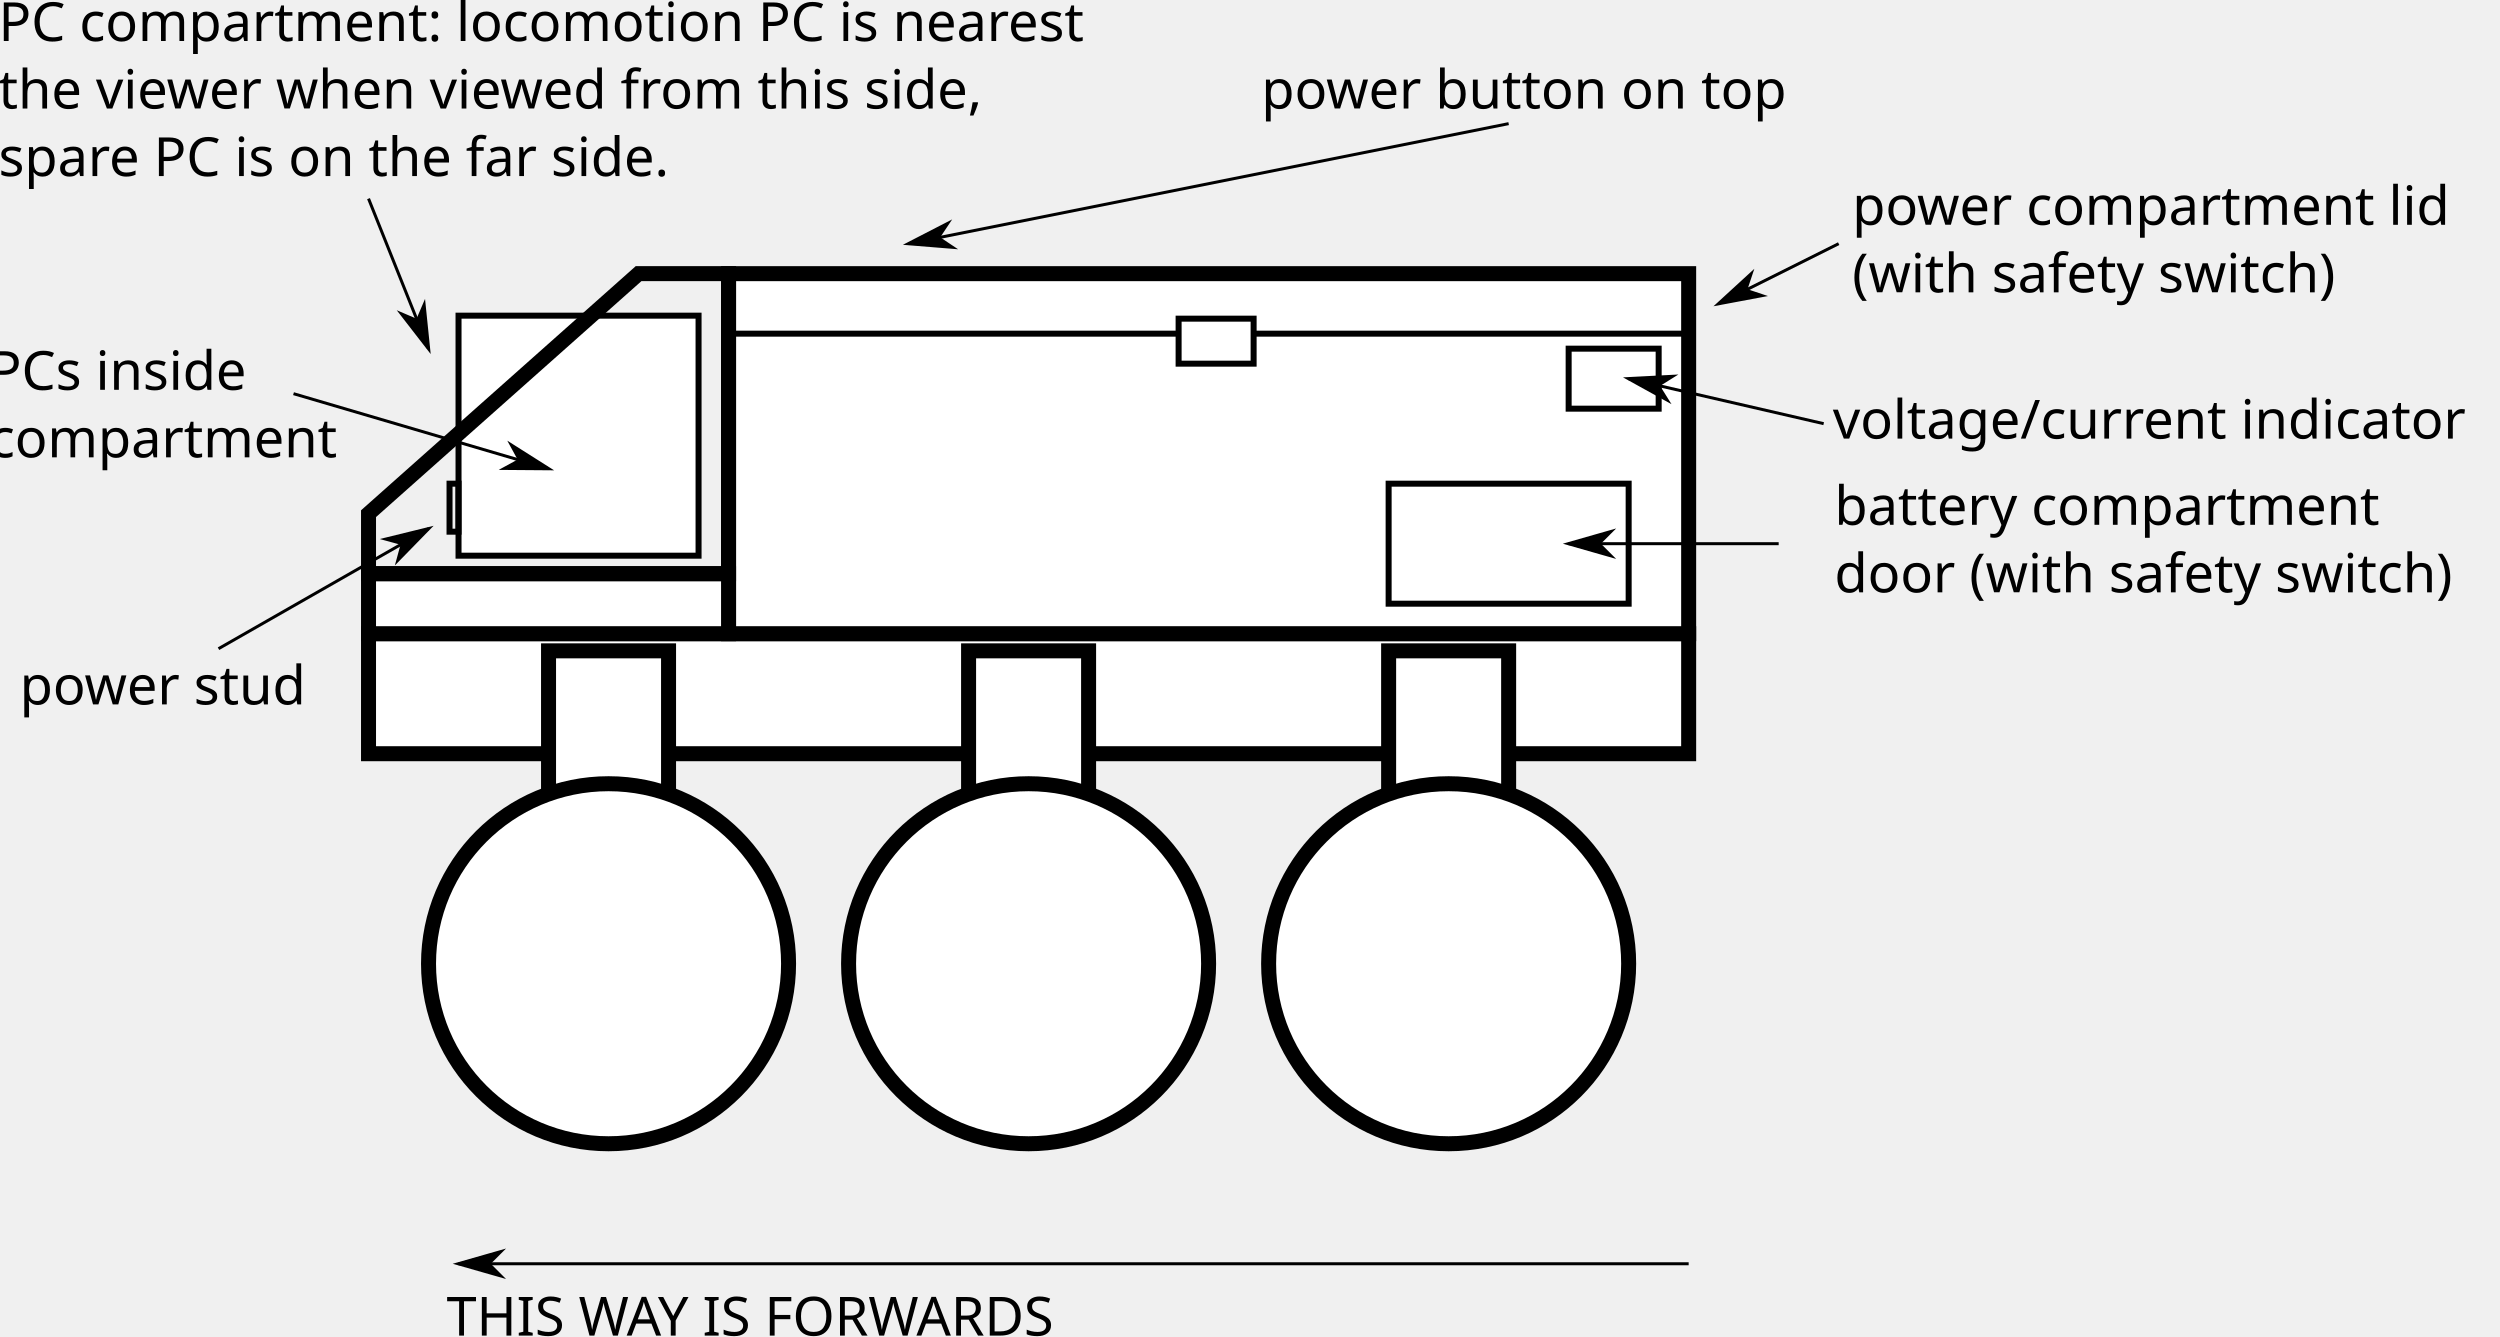
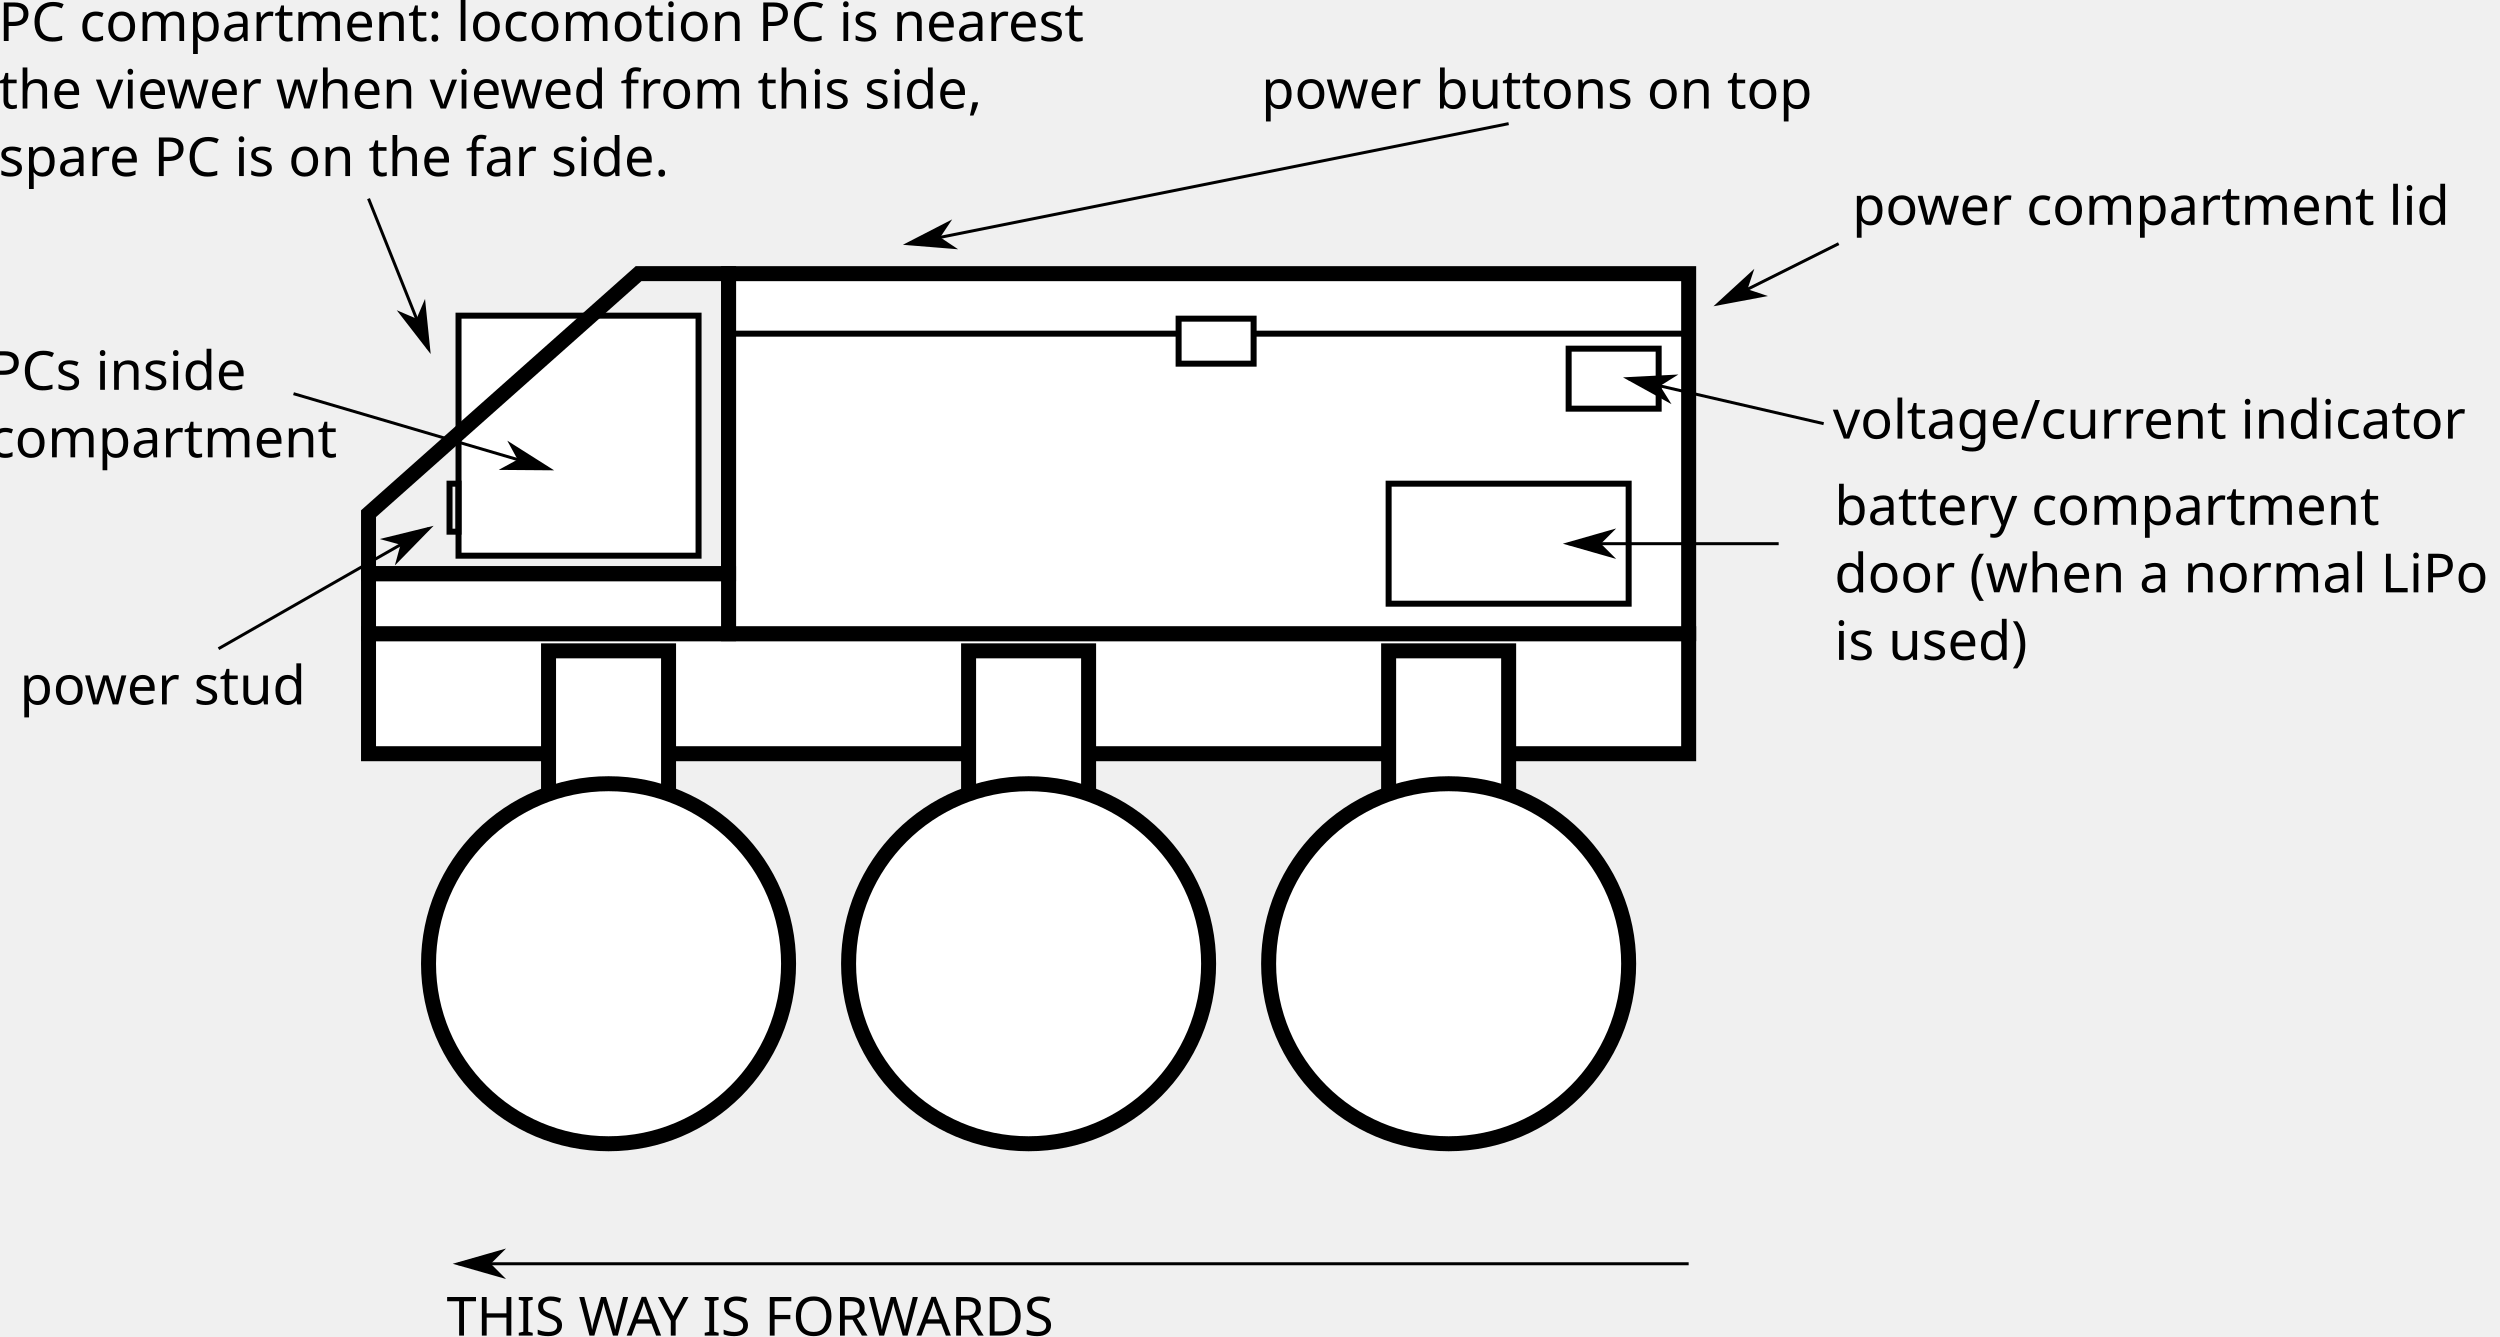
<svg xmlns="http://www.w3.org/2000/svg" width="833.245" height="445.404" id="svg2" version="1.1">
  <defs id="defs4">
    <marker orient="auto" refY="0" refX="0" id="Arrow1Lstart" style="overflow:visible">
      <path id="path4080" d="M 0,0 5,-5 -12.5,0 5,5 0,0 z" style="fill-rule:evenodd;stroke:#000000;stroke-width:1pt" transform="matrix(0.8,0,0,0.8,10,0)" />
    </marker>
    <marker orient="auto" refY="0" refX="0" id="Arrow1Lend" style="overflow:visible">
      <path id="path4083" d="M 0,0 5,-5 -12.5,0 5,5 0,0 z" style="fill-rule:evenodd;stroke:#000000;stroke-width:1pt" transform="matrix(-0.8,0,0,-0.8,-10,0)" />
    </marker>
  </defs>
  <g id="layer1" transform="translate(-17.17236,-191.1522)">
    <rect style="color:#000000;fill:#ffffff;fill-opacity:1;fill-rule:evenodd;stroke:#000000;stroke-width:2;stroke-linecap:butt;stroke-linejoin:miter;stroke-miterlimit:4;stroke-opacity:1;stroke-dasharray:none;stroke-dashoffset:0;marker:none;visibility:visible;display:inline;overflow:visible;enable-background:accumulate" id="rect3019" width="80" height="80" x="170" y="296.362" />
    <rect style="color:#000000;fill:#ffffff;fill-opacity:1;fill-rule:evenodd;stroke:#000000;stroke-width:5;stroke-linecap:butt;stroke-linejoin:miter;stroke-miterlimit:4;stroke-opacity:1;stroke-dasharray:none;stroke-dashoffset:0;marker:none;visibility:visible;display:inline;overflow:visible;enable-background:accumulate" id="rect3798" width="440" height="40" x="-580" y="402.362" transform="scale(-1,1)" />
    <rect style="color:#000000;fill:#ffffff;fill-opacity:1;fill-rule:evenodd;stroke:#000000;stroke-width:5;stroke-linecap:butt;stroke-linejoin:miter;stroke-miterlimit:4;stroke-opacity:1;stroke-dasharray:none;stroke-dashoffset:0;marker:none;visibility:visible;display:inline;overflow:visible;enable-background:accumulate" id="rect3800" width="320" height="120" x="-580" y="282.362" transform="scale(-1,1)" />
    <rect style="color:#000000;fill:#ffffff;fill-opacity:1;fill-rule:evenodd;stroke:#000000;stroke-width:5;stroke-linecap:butt;stroke-linejoin:miter;stroke-miterlimit:4;stroke-opacity:1;stroke-dasharray:none;stroke-dashoffset:0;marker:none;visibility:visible;display:inline;overflow:visible;enable-background:accumulate" id="rect3802" width="120" height="20" x="-260" y="382.362" transform="scale(-1,1)" />
    <path style="color:#000000;fill:none;fill-opacity:1;fill-rule:evenodd;stroke:#000000;stroke-width:5;stroke-linecap:butt;stroke-linejoin:miter;stroke-miterlimit:4;stroke-opacity:1;stroke-dasharray:none;stroke-dashoffset:0;marker:none;visibility:visible;display:inline;overflow:visible;enable-background:accumulate" d="m 140,382.362 0,-20 90,-80 30,0 0,100 z" id="path3804" />
    <rect style="color:#000000;fill:#ffffff;fill-opacity:1;fill-rule:evenodd;stroke:#000000;stroke-width:5;stroke-linecap:butt;stroke-linejoin:miter;stroke-miterlimit:4;stroke-opacity:1;stroke-dasharray:none;stroke-dashoffset:0;marker:none;visibility:visible;display:inline;overflow:visible;enable-background:accumulate" id="rect3757" width="40" height="140" x="-520" y="408.076" transform="scale(-1,1)" />
-     <path style="color:#000000;fill:#ffffff;fill-opacity:1;fill-rule:evenodd;stroke:#000000;stroke-width:5;stroke-linecap:butt;stroke-linejoin:miter;stroke-miterlimit:4;stroke-opacity:1;stroke-dasharray:none;stroke-dashoffset:0;marker:none;visibility:visible;display:inline;overflow:visible;enable-background:accumulate" id="path2987" d="m 200,392.362 c 0,33.137 -26.863,60 -60,60 -33.137,0 -60,-26.863 -60,-60 0,-33.137 26.863,-60 60,-60 33.137,0 60,26.863 60,60 z" transform="matrix(-1,0,0,1,640,120)" />
+     <path style="color:#000000;fill:#ffffff;fill-opacity:1;fill-rule:evenodd;stroke:#000000;stroke-width:5;stroke-linecap:butt;stroke-linejoin:miter;stroke-miterlimit:4;stroke-opacity:1;stroke-dasharray:none;stroke-dashoffset:0;marker:none;visibility:visible;display:inline;overflow:visible;enable-background:accumulate" id="path2987" d="m 200,392.362 a 60,60 0 0 1 -60,60 60,60 0 0 1 -60,-60 60,60 0 0 1 60,-60 60,60 0 0 1 60,60 z" transform="matrix(-1,0,0,1,640,120)" />
    <rect y="408.076" x="-380" height="140" width="40" id="rect3790" style="color:#000000;fill:#ffffff;fill-opacity:1;fill-rule:evenodd;stroke:#000000;stroke-width:5;stroke-linecap:butt;stroke-linejoin:miter;stroke-miterlimit:4;stroke-opacity:1;stroke-dasharray:none;stroke-dashoffset:0;marker:none;visibility:visible;display:inline;overflow:visible;enable-background:accumulate" transform="scale(-1,1)" />
-     <path d="m 200,392.362 c 0,33.137 -26.863,60 -60,60 -33.137,0 -60,-26.863 -60,-60 0,-33.137 26.863,-60 60,-60 33.137,0 60,26.863 60,60 z" id="path3792" style="color:#000000;fill:#ffffff;fill-opacity:1;fill-rule:evenodd;stroke:#000000;stroke-width:5;stroke-linecap:butt;stroke-linejoin:miter;stroke-miterlimit:4;stroke-opacity:1;stroke-dasharray:none;stroke-dashoffset:0;marker:none;visibility:visible;display:inline;overflow:visible;enable-background:accumulate" transform="matrix(-1,0,0,1,500,120)" />
+     <path d="m 200,392.362 a 60,60 0 0 1 -60,60 60,60 0 0 1 -60,-60 60,60 0 0 1 60,-60 60,60 0 0 1 60,60 z" id="path3792" style="color:#000000;fill:#ffffff;fill-opacity:1;fill-rule:evenodd;stroke:#000000;stroke-width:5;stroke-linecap:butt;stroke-linejoin:miter;stroke-miterlimit:4;stroke-opacity:1;stroke-dasharray:none;stroke-dashoffset:0;marker:none;visibility:visible;display:inline;overflow:visible;enable-background:accumulate" transform="matrix(-1,0,0,1,500,120)" />
    <rect style="color:#000000;fill:#ffffff;fill-opacity:1;fill-rule:evenodd;stroke:#000000;stroke-width:5;stroke-linecap:butt;stroke-linejoin:miter;stroke-miterlimit:4;stroke-opacity:1;stroke-dasharray:none;stroke-dashoffset:0;marker:none;visibility:visible;display:inline;overflow:visible;enable-background:accumulate" id="rect3794" width="40" height="140" x="-240" y="408.076" transform="scale(-1,1)" />
-     <path transform="matrix(-1,0,0,1,360,120)" style="color:#000000;fill:#ffffff;fill-opacity:1;fill-rule:evenodd;stroke:#000000;stroke-width:5;stroke-linecap:butt;stroke-linejoin:miter;stroke-miterlimit:4;stroke-opacity:1;stroke-dasharray:none;stroke-dashoffset:0;marker:none;visibility:visible;display:inline;overflow:visible;enable-background:accumulate" id="path3796" d="m 200,392.362 c 0,33.137 -26.863,60 -60,60 -33.137,0 -60,-26.863 -60,-60 0,-33.137 26.863,-60 60,-60 33.137,0 60,26.863 60,60 z" />
+     <path transform="matrix(-1,0,0,1,360,120)" style="color:#000000;fill:#ffffff;fill-opacity:1;fill-rule:evenodd;stroke:#000000;stroke-width:5;stroke-linecap:butt;stroke-linejoin:miter;stroke-miterlimit:4;stroke-opacity:1;stroke-dasharray:none;stroke-dashoffset:0;marker:none;visibility:visible;display:inline;overflow:visible;enable-background:accumulate" id="path3796" d="m 200,392.362 a 60,60 0 0 1 -60,60 60,60 0 0 1 -60,-60 60,60 0 0 1 60,-60 60,60 0 0 1 60,60 z" />
    <path style="color:#000000;fill:#ffffff;fill-opacity:1;fill-rule:evenodd;stroke:#000000;stroke-width:2;stroke-linecap:butt;stroke-linejoin:miter;stroke-miterlimit:4;stroke-opacity:1;stroke-dasharray:none;stroke-dashoffset:0;marker:none;visibility:visible;display:inline;overflow:visible;enable-background:accumulate" d="m 260,302.362 320,0" id="path3823" />
    <rect style="color:#000000;fill:#ffffff;fill-opacity:1;fill-rule:evenodd;stroke:#000000;stroke-width:2;stroke-linecap:butt;stroke-linejoin:miter;stroke-miterlimit:4;stroke-opacity:1;stroke-dasharray:none;stroke-dashoffset:0;marker:none;visibility:visible;display:inline;overflow:visible;enable-background:accumulate" id="rect3825" width="80" height="40" x="480" y="352.362" />
    <rect style="color:#000000;fill:#ffffff;fill-opacity:1;fill-rule:evenodd;stroke:#000000;stroke-width:2;stroke-linecap:butt;stroke-linejoin:miter;stroke-miterlimit:4;stroke-opacity:1;stroke-dasharray:none;stroke-dashoffset:0;marker:none;visibility:visible;display:inline;overflow:visible;enable-background:accumulate" id="rect3844" width="25" height="15" x="410" y="297.362" />
-     <text xml:space="preserve" style="font-size:18px;font-style:normal;font-weight:normal;line-height:125%;letter-spacing:0px;word-spacing:0px;fill:#000000;fill-opacity:1;stroke:none;font-family:Sans" x="628.59" y="366.078" id="text3846">
+     <text xml:space="preserve" style="font-style:normal;font-weight:normal;font-size:18px;line-height:125%;font-family:Sans;letter-spacing:0px;word-spacing:0px;fill:#000000;fill-opacity:1;stroke:none" x="628.59" y="366.078" id="text3846">
      <tspan id="tspan3848" x="628.59" y="366.078">battery compartment</tspan>
-       <tspan x="628.59" y="388.578" id="tspan3850">door (with safety switch)</tspan>
+       <tspan x="628.59" y="388.578" id="tspan3850">door (when a normal LiPo</tspan>
+       <tspan x="628.59" y="411.078" id="tspan4195">is used)</tspan>
    </text>
-     <text xml:space="preserve" style="font-size:18px;font-style:normal;font-weight:normal;line-height:125%;letter-spacing:0px;word-spacing:0px;fill:#000000;fill-opacity:1;stroke:none;font-family:Sans" x="634.522" y="266.078" id="text3852">
+     <text xml:space="preserve" style="font-style:normal;font-weight:normal;font-size:18px;line-height:125%;font-family:Sans;letter-spacing:0px;word-spacing:0px;fill:#000000;fill-opacity:1;stroke:none" x="634.522" y="266.078" id="text3852">
      <tspan id="tspan3854" x="634.522" y="266.078">power compartment lid</tspan>
-       <tspan x="634.522" y="288.578" id="tspan3856">(with safety switch)</tspan>
+       <tspan x="634.522" y="288.578" id="tspan3856" />
    </text>
-     <text xml:space="preserve" style="font-size:18px;font-style:normal;font-weight:normal;line-height:125%;letter-spacing:0px;word-spacing:0px;fill:#000000;fill-opacity:1;stroke:none;font-family:Sans" x="437.583" y="227.328" id="text3858">
-       <tspan id="tspan3860" x="437.583" y="227.328">power button on top</tspan>
+     <text xml:space="preserve" style="font-style:normal;font-weight:normal;font-size:18px;line-height:125%;font-family:Sans;letter-spacing:0px;word-spacing:0px;fill:#000000;fill-opacity:1;stroke:none" x="437.583" y="227.328" id="text3858">
+       <tspan id="tspan3860" x="437.583" y="227.328">power buttons on top</tspan>
    </text>
    <text xml:space="preserve" style="font-size:18px;font-style:normal;font-weight:normal;line-height:125%;letter-spacing:0px;word-spacing:0px;fill:#000000;fill-opacity:1;stroke:none;font-family:Sans" x="16.689" y="204.828" id="text3862">
      <tspan x="16.689" y="204.828" id="tspan3882">PC compartment: locomotion PC is nearest</tspan>
      <tspan x="16.689" y="227.328" id="tspan3888">the viewer when viewed from this side,</tspan>
      <tspan x="16.689" y="249.828" id="tspan3884">spare PC is on the far side.</tspan>
    </text>
    <path style="color:#000000;fill:none;stroke:#000000;stroke-width:1px;stroke-linecap:butt;stroke-linejoin:miter;stroke-miterlimit:4;stroke-opacity:1;stroke-dasharray:none;stroke-dashoffset:0;marker:none;marker-end:url(#Arrow1Lend);visibility:visible;display:inline;overflow:visible;enable-background:accumulate" d="m 520,232.362 -200,40" id="path3894" />
    <path style="color:#000000;fill:none;stroke:#000000;stroke-width:1px;stroke-linecap:butt;stroke-linejoin:miter;stroke-miterlimit:4;stroke-opacity:1;stroke-dasharray:none;stroke-dashoffset:0;marker:none;marker-end:url(#Arrow1Lend);visibility:visible;display:inline;overflow:visible;enable-background:accumulate" d="m 140,257.362 c 20,50 20,50 20,50" id="path4520" />
    <path style="color:#000000;fill:none;stroke:#000000;stroke-width:1px;stroke-linecap:butt;stroke-linejoin:miter;stroke-miterlimit:4;stroke-opacity:1;stroke-dasharray:none;stroke-dashoffset:0;marker:none;marker-end:url(#Arrow1Lend);visibility:visible;display:inline;overflow:visible;enable-background:accumulate" d="m 630,272.362 -40,20" id="path4704" />
    <path style="color:#000000;fill:none;stroke:#000000;stroke-width:1px;stroke-linecap:butt;stroke-linejoin:miter;stroke-miterlimit:4;stroke-opacity:1;stroke-dasharray:none;stroke-dashoffset:0;marker:none;marker-end:url(#Arrow1Lend);visibility:visible;display:inline;overflow:visible;enable-background:accumulate" d="m 610,372.362 -70,0" id="path4888" />
    <path style="color:#000000;fill:none;stroke:#000000;stroke-width:1px;stroke-linecap:butt;stroke-linejoin:miter;stroke-miterlimit:4;stroke-opacity:1;stroke-dasharray:none;stroke-dashoffset:0;marker:none;marker-start:url(#Arrow1Lstart);visibility:visible;display:inline;overflow:visible;enable-background:accumulate" d="m 170,612.362 410,0" id="path5072" />
    <text xml:space="preserve" style="font-size:18px;font-style:normal;font-weight:normal;line-height:125%;letter-spacing:0px;word-spacing:0px;fill:#000000;fill-opacity:1;stroke:none;font-family:Sans" x="166.01" y="636.301" id="text5260">
      <tspan id="tspan5262" x="166.01" y="636.301">THIS WAY IS FORWARDS</tspan>
    </text>
    <rect style="color:#000000;fill:none;stroke:#000000;stroke-width:2;stroke-linecap:butt;stroke-linejoin:miter;stroke-miterlimit:4;stroke-opacity:1;stroke-dasharray:none;stroke-dashoffset:0;marker:none;visibility:visible;display:inline;overflow:visible;enable-background:accumulate" id="rect3801" width="3" height="16" x="149.828" y="161.21" transform="translate(17.17236,191.1522)" />
    <text xml:space="preserve" style="font-size:18px;font-style:normal;font-weight:normal;line-height:125%;letter-spacing:0px;word-spacing:0px;fill:#000000;fill-opacity:1;stroke:none;font-family:Sans" x="13.463" y="321.078" id="text3803">
      <tspan id="tspan3805" x="13.463" y="321.078">PCs inside</tspan>
      <tspan x="13.463" y="343.578" id="tspan3807">compartment</tspan>
    </text>
    <text xml:space="preserve" style="font-size:18px;font-style:normal;font-weight:normal;line-height:125%;letter-spacing:0px;word-spacing:0px;fill:#000000;fill-opacity:1;stroke:none;font-family:Sans" x="6.566" y="234.787" id="text3809" transform="translate(17.17236,191.1522)">
      <tspan id="tspan3811" x="6.566" y="234.787">power stud</tspan>
    </text>
    <path style="color:#000000;fill:none;stroke:#000000;stroke-width:1px;stroke-linecap:butt;stroke-linejoin:miter;stroke-miterlimit:4;stroke-opacity:1;stroke-dasharray:none;stroke-dashoffset:0;marker:none;marker-end:url(#Arrow1Lend);visibility:visible;display:inline;overflow:visible;enable-background:accumulate" d="m 97.828,131.21 85,25" id="path3813" transform="translate(17.17236,191.1522)" />
    <path style="color:#000000;fill:none;stroke:#000000;stroke-width:1px;stroke-linecap:butt;stroke-linejoin:miter;stroke-miterlimit:4;stroke-opacity:1;stroke-dasharray:none;stroke-dashoffset:0;marker:none;visibility:visible;display:inline;overflow:visible;enable-background:accumulate;marker-end:url(#Arrow1Lend)" d="m 72.828,216.21 70,-40" id="path4183" transform="translate(17.17236,191.1522)" />
    <rect style="color:#000000;fill:none;stroke:#000000;stroke-width:2;stroke-linecap:butt;stroke-linejoin:miter;stroke-miterlimit:4;stroke-opacity:1;stroke-dasharray:none;stroke-dashoffset:0;marker:none;visibility:visible;display:inline;overflow:visible;enable-background:accumulate" id="rect4369" width="30" height="20" x="522.828" y="116.21" transform="translate(17.17236,191.1522)" />
    <text xml:space="preserve" style="font-size:18px;font-style:normal;font-weight:normal;line-height:125%;letter-spacing:0px;word-spacing:0px;fill:#000000;fill-opacity:1;stroke:none;font-family:Sans" x="628.049" y="337.328" id="text4371">
      <tspan id="tspan4373" x="628.049" y="337.328">voltage/current indicator</tspan>
    </text>
    <path style="color:#000000;fill:none;stroke:#000000;stroke-width:1px;stroke-linecap:butt;stroke-linejoin:miter;stroke-miterlimit:4;stroke-opacity:1;stroke-dasharray:none;stroke-dashoffset:0;marker:none;visibility:visible;display:inline;overflow:visible;enable-background:accumulate;marker-end:url(#Arrow1Lend)" d="m 607.828,141.21 -65,-15" id="path4375" transform="translate(17.17236,191.1522)" />
  </g>
</svg>
